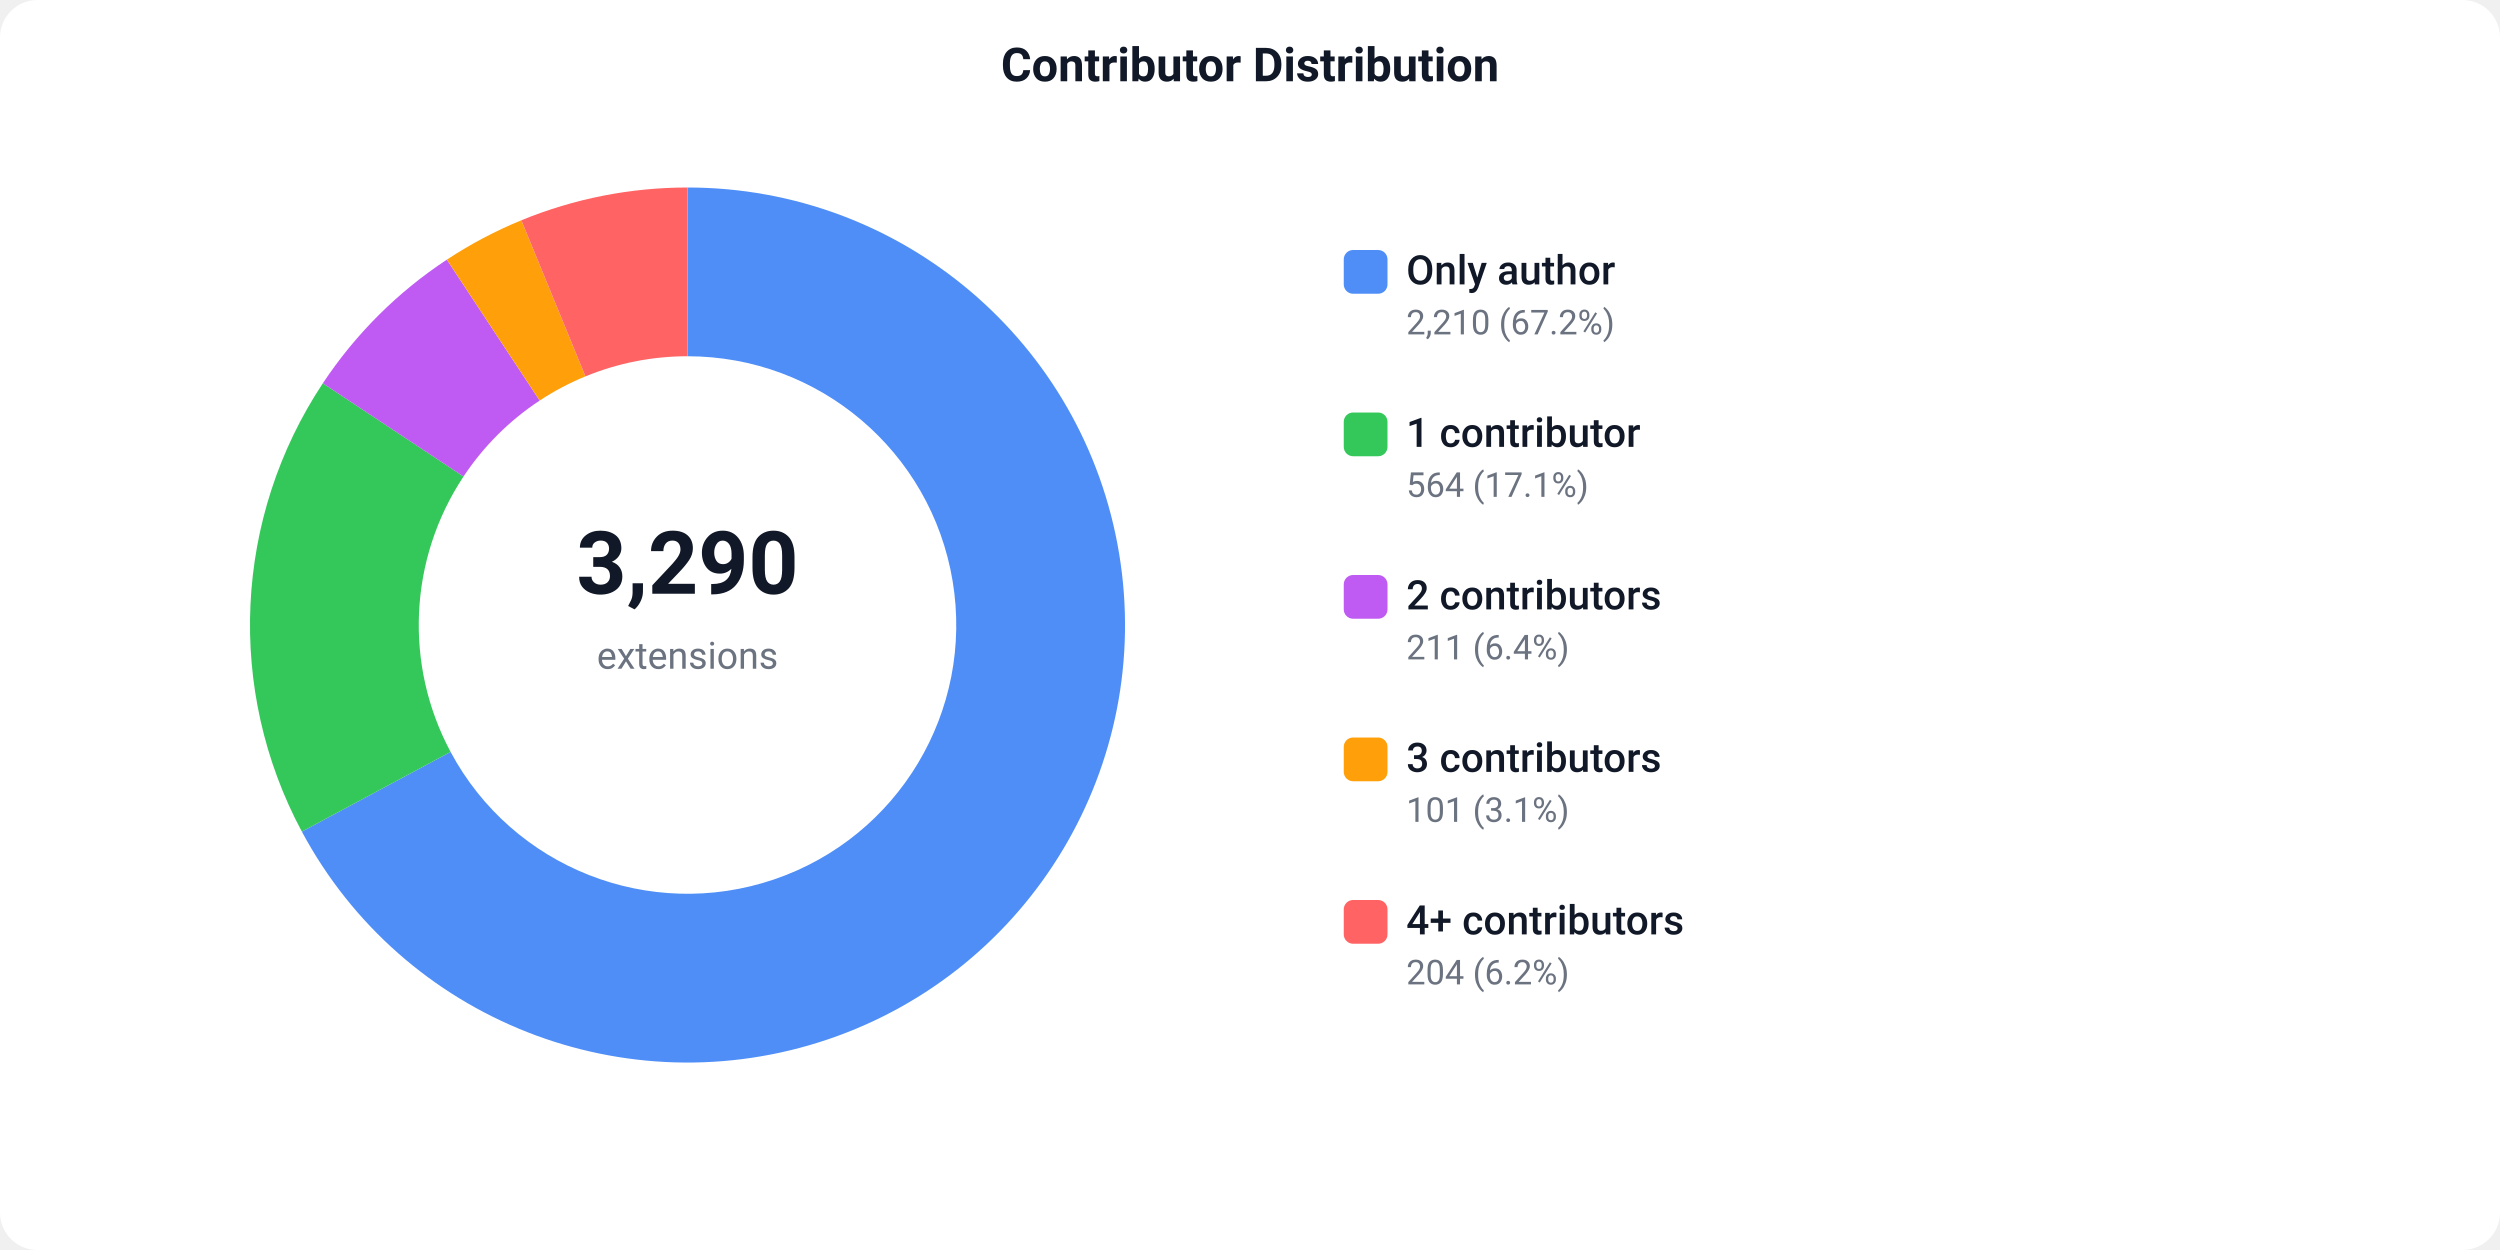
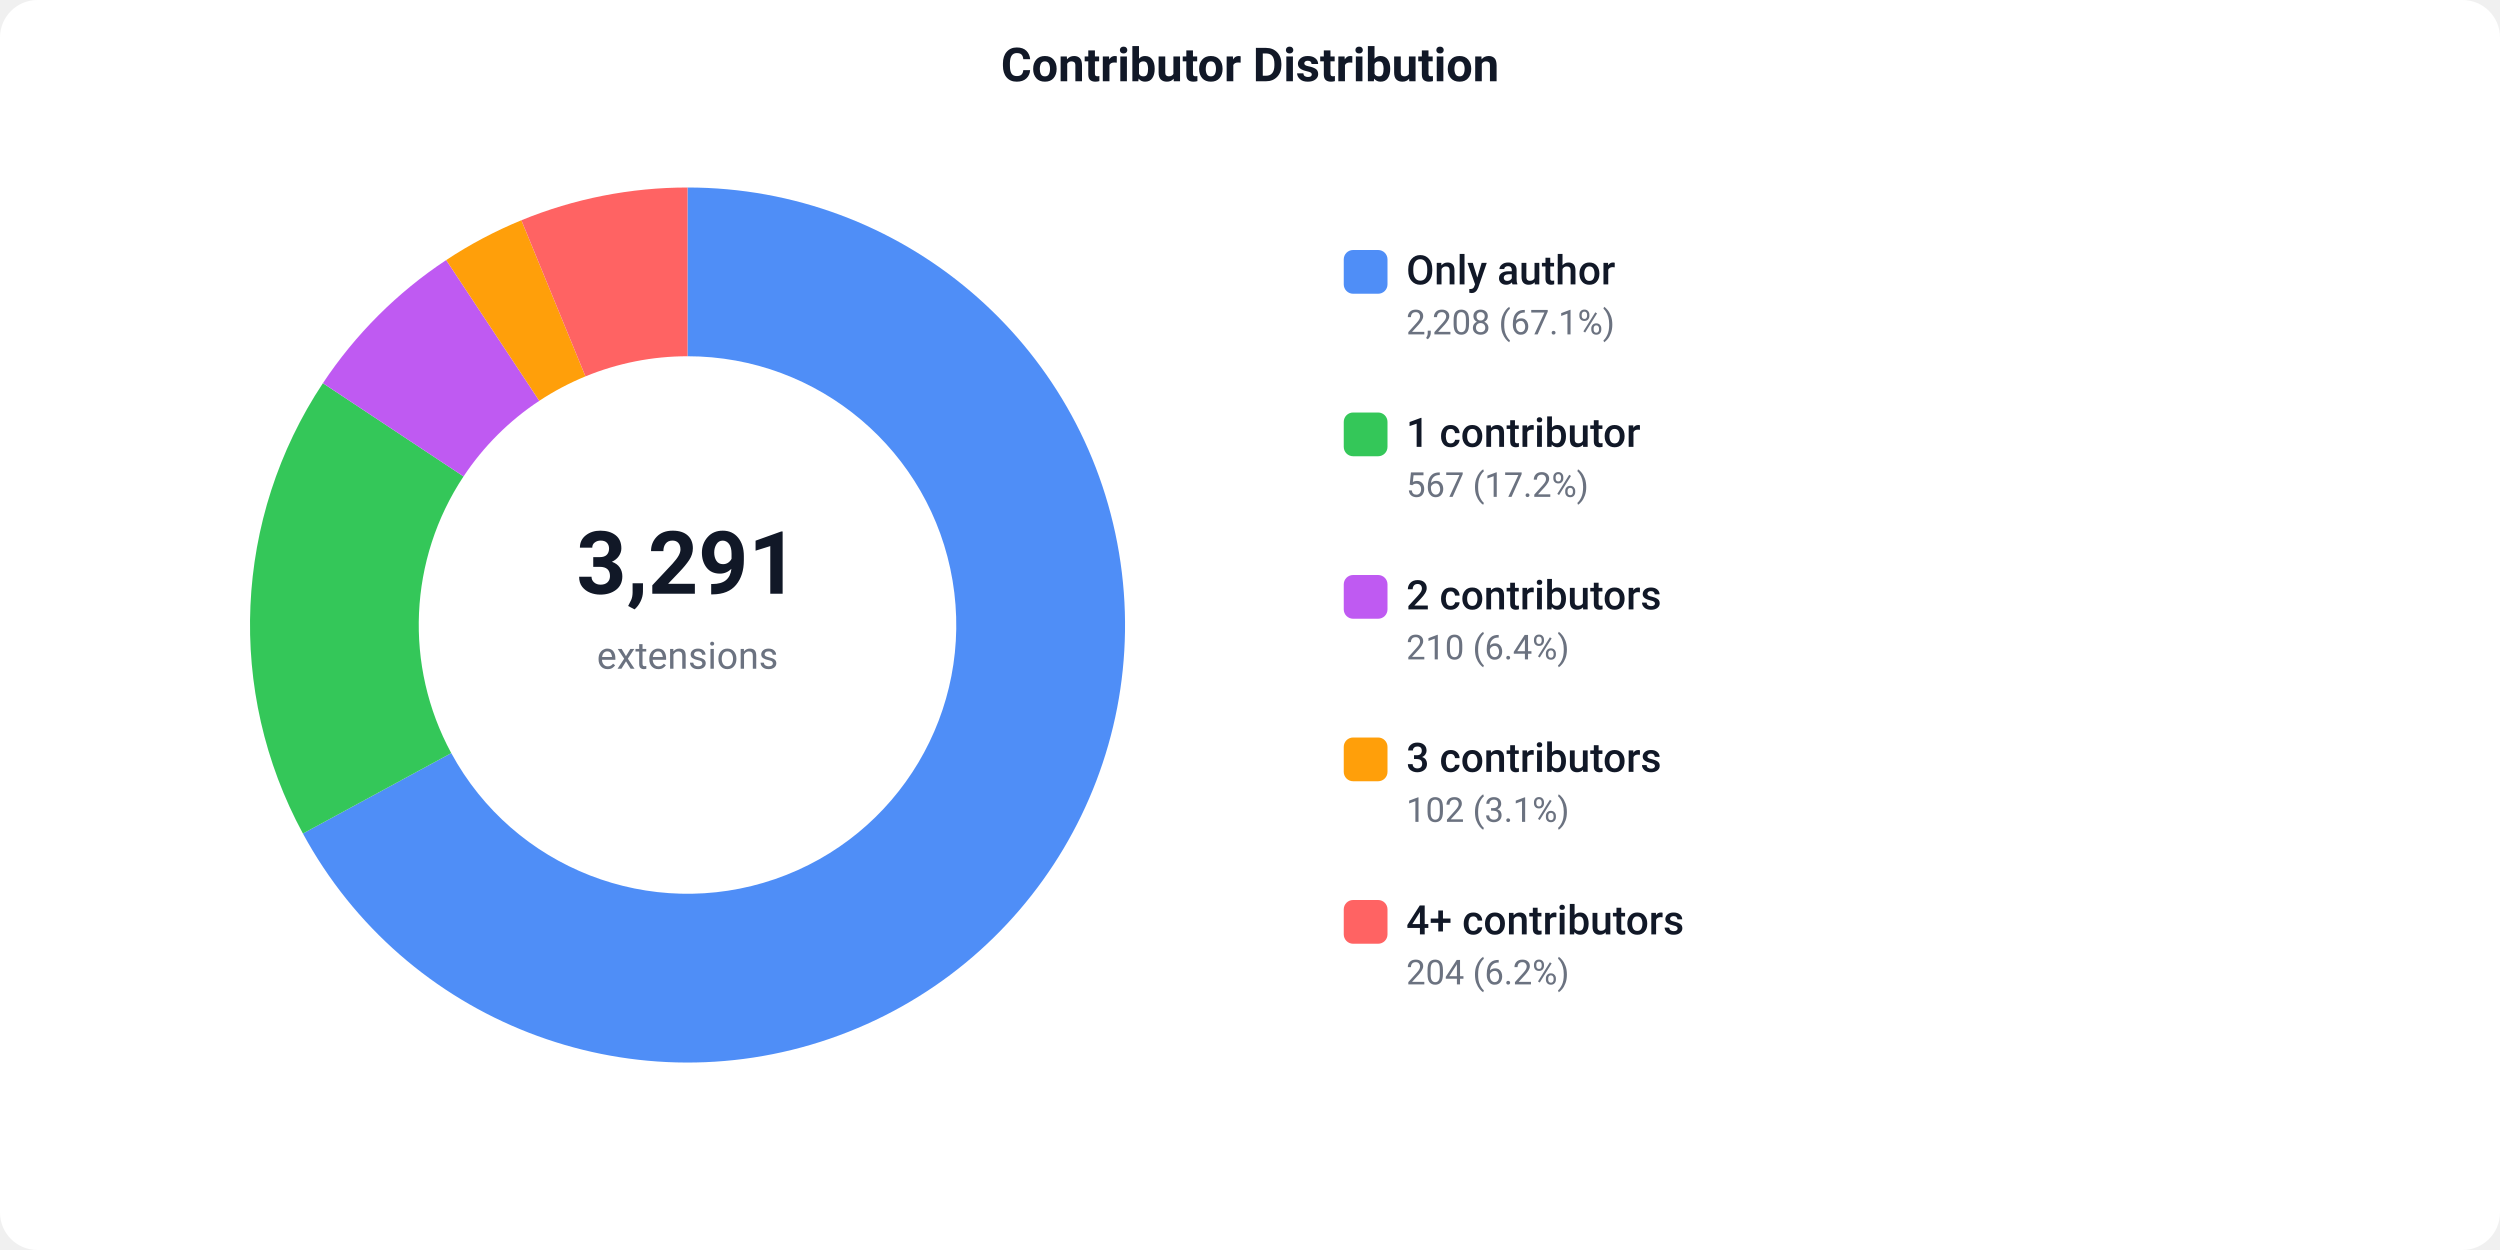
<svg xmlns="http://www.w3.org/2000/svg" width="800" height="400" viewBox="0 0 800 400">
  <defs>
    <style>text { font-family: -apple-system, BlinkMacSystemFont, 'Segoe UI', Roboto, sans-serif; }</style>
  </defs>
  <rect width="800" height="400" fill="#ffffff" rx="12" />
  <text x="400" y="26" text-anchor="middle" font-size="15" font-weight="600" fill="#111827">Contributor Distribution</text>
-   <path d="M 220.00 60.00 A 140 140 0 1 1 96.59 266.11 L 144.19 240.61 A 86 86 0 1 0 220.00 114.00 Z" fill="#4F8EF7" />
-   <path d="M 96.59 266.11 A 140 140 0 0 1 103.31 122.65 L 148.32 152.49 A 86 86 0 0 0 144.19 240.61 Z" fill="#34C759" />
-   <path d="M 103.31 122.65 A 140 140 0 0 1 142.99 83.09 L 172.69 128.18 A 86 86 0 0 0 148.32 152.49 Z" fill="#BF5AF2" />
-   <path d="M 142.99 83.09 A 140 140 0 0 1 166.83 70.49 L 187.34 120.44 A 86 86 0 0 0 172.69 128.18 Z" fill="#FF9F0A" />
-   <path d="M 166.83 70.49 A 140 140 0 0 1 220.00 60.00 L 220.00 114.00 A 86 86 0 0 0 187.34 120.44 Z" fill="#FF6363" />
-   <text x="220" y="190" text-anchor="middle" font-size="28" font-weight="700" fill="#111827">3,290</text>
+   <path d="M 220.00 60.00 A 140 140 0 1 1 96.93 266.73 L 144.40 240.99 A 86 86 0 1 0 220.00 114.00 Z" fill="#4F8EF7" />
+   <path d="M 96.93 266.73 A 140 140 0 0 1 103.33 122.62 L 148.33 152.46 A 86 86 0 0 0 144.40 240.99 Z" fill="#34C759" />
+   <path d="M 103.33 122.62 A 140 140 0 0 1 142.78 83.22 L 172.57 128.26 A 86 86 0 0 0 148.33 152.46 Z" fill="#BF5AF2" />
+   <path d="M 142.78 83.22 A 140 140 0 0 1 166.84 70.48 L 187.35 120.44 A 86 86 0 0 0 172.57 128.26 Z" fill="#FF9F0A" />
+   <path d="M 166.84 70.48 A 140 140 0 0 1 220.00 60.00 L 220.00 114.00 A 86 86 0 0 0 187.35 120.44 Z" fill="#FF6363" />
+   <text x="220" y="190" text-anchor="middle" font-size="28" font-weight="700" fill="#111827">3,291</text>
  <text x="220" y="214" text-anchor="middle" font-size="12" fill="#6b7280">extensions</text>
  <rect x="430" y="80" width="14" height="14" fill="#4F8EF7" rx="3" />
  <text x="450" y="91" font-size="13" font-weight="500" fill="#111827">Only author</text>
-   <text x="450" y="107" font-size="11" fill="#6b7280">2,210 (67.2%)</text>
+   <text x="450" y="107" font-size="11" fill="#6b7280">2,208 (67.1%)</text>
  <rect x="430" y="132" width="14" height="14" fill="#34C759" rx="3" />
  <text x="450" y="143" font-size="13" font-weight="500" fill="#111827">1 contributor</text>
-   <text x="450" y="159" font-size="11" fill="#6b7280">564 (17.1%)</text>
+   <text x="450" y="159" font-size="11" fill="#6b7280">567 (17.2%)</text>
  <rect x="430" y="184" width="14" height="14" fill="#BF5AF2" rx="3" />
  <text x="450" y="195" font-size="13" font-weight="500" fill="#111827">2 contributors</text>
-   <text x="450" y="211" font-size="11" fill="#6b7280">211 (6.4%)</text>
+   <text x="450" y="211" font-size="11" fill="#6b7280">210 (6.4%)</text>
  <rect x="430" y="236" width="14" height="14" fill="#FF9F0A" rx="3" />
  <text x="450" y="247" font-size="13" font-weight="500" fill="#111827">3 contributors</text>
-   <text x="450" y="263" font-size="11" fill="#6b7280">101 (3.1%)</text>
+   <text x="450" y="263" font-size="11" fill="#6b7280">102 (3.1%)</text>
  <rect x="430" y="288" width="14" height="14" fill="#FF6363" rx="3" />
  <text x="450" y="299" font-size="13" font-weight="500" fill="#111827">4+ contributors</text>
  <text x="450" y="315" font-size="11" fill="#6b7280">204 (6.2%)</text>
</svg>
